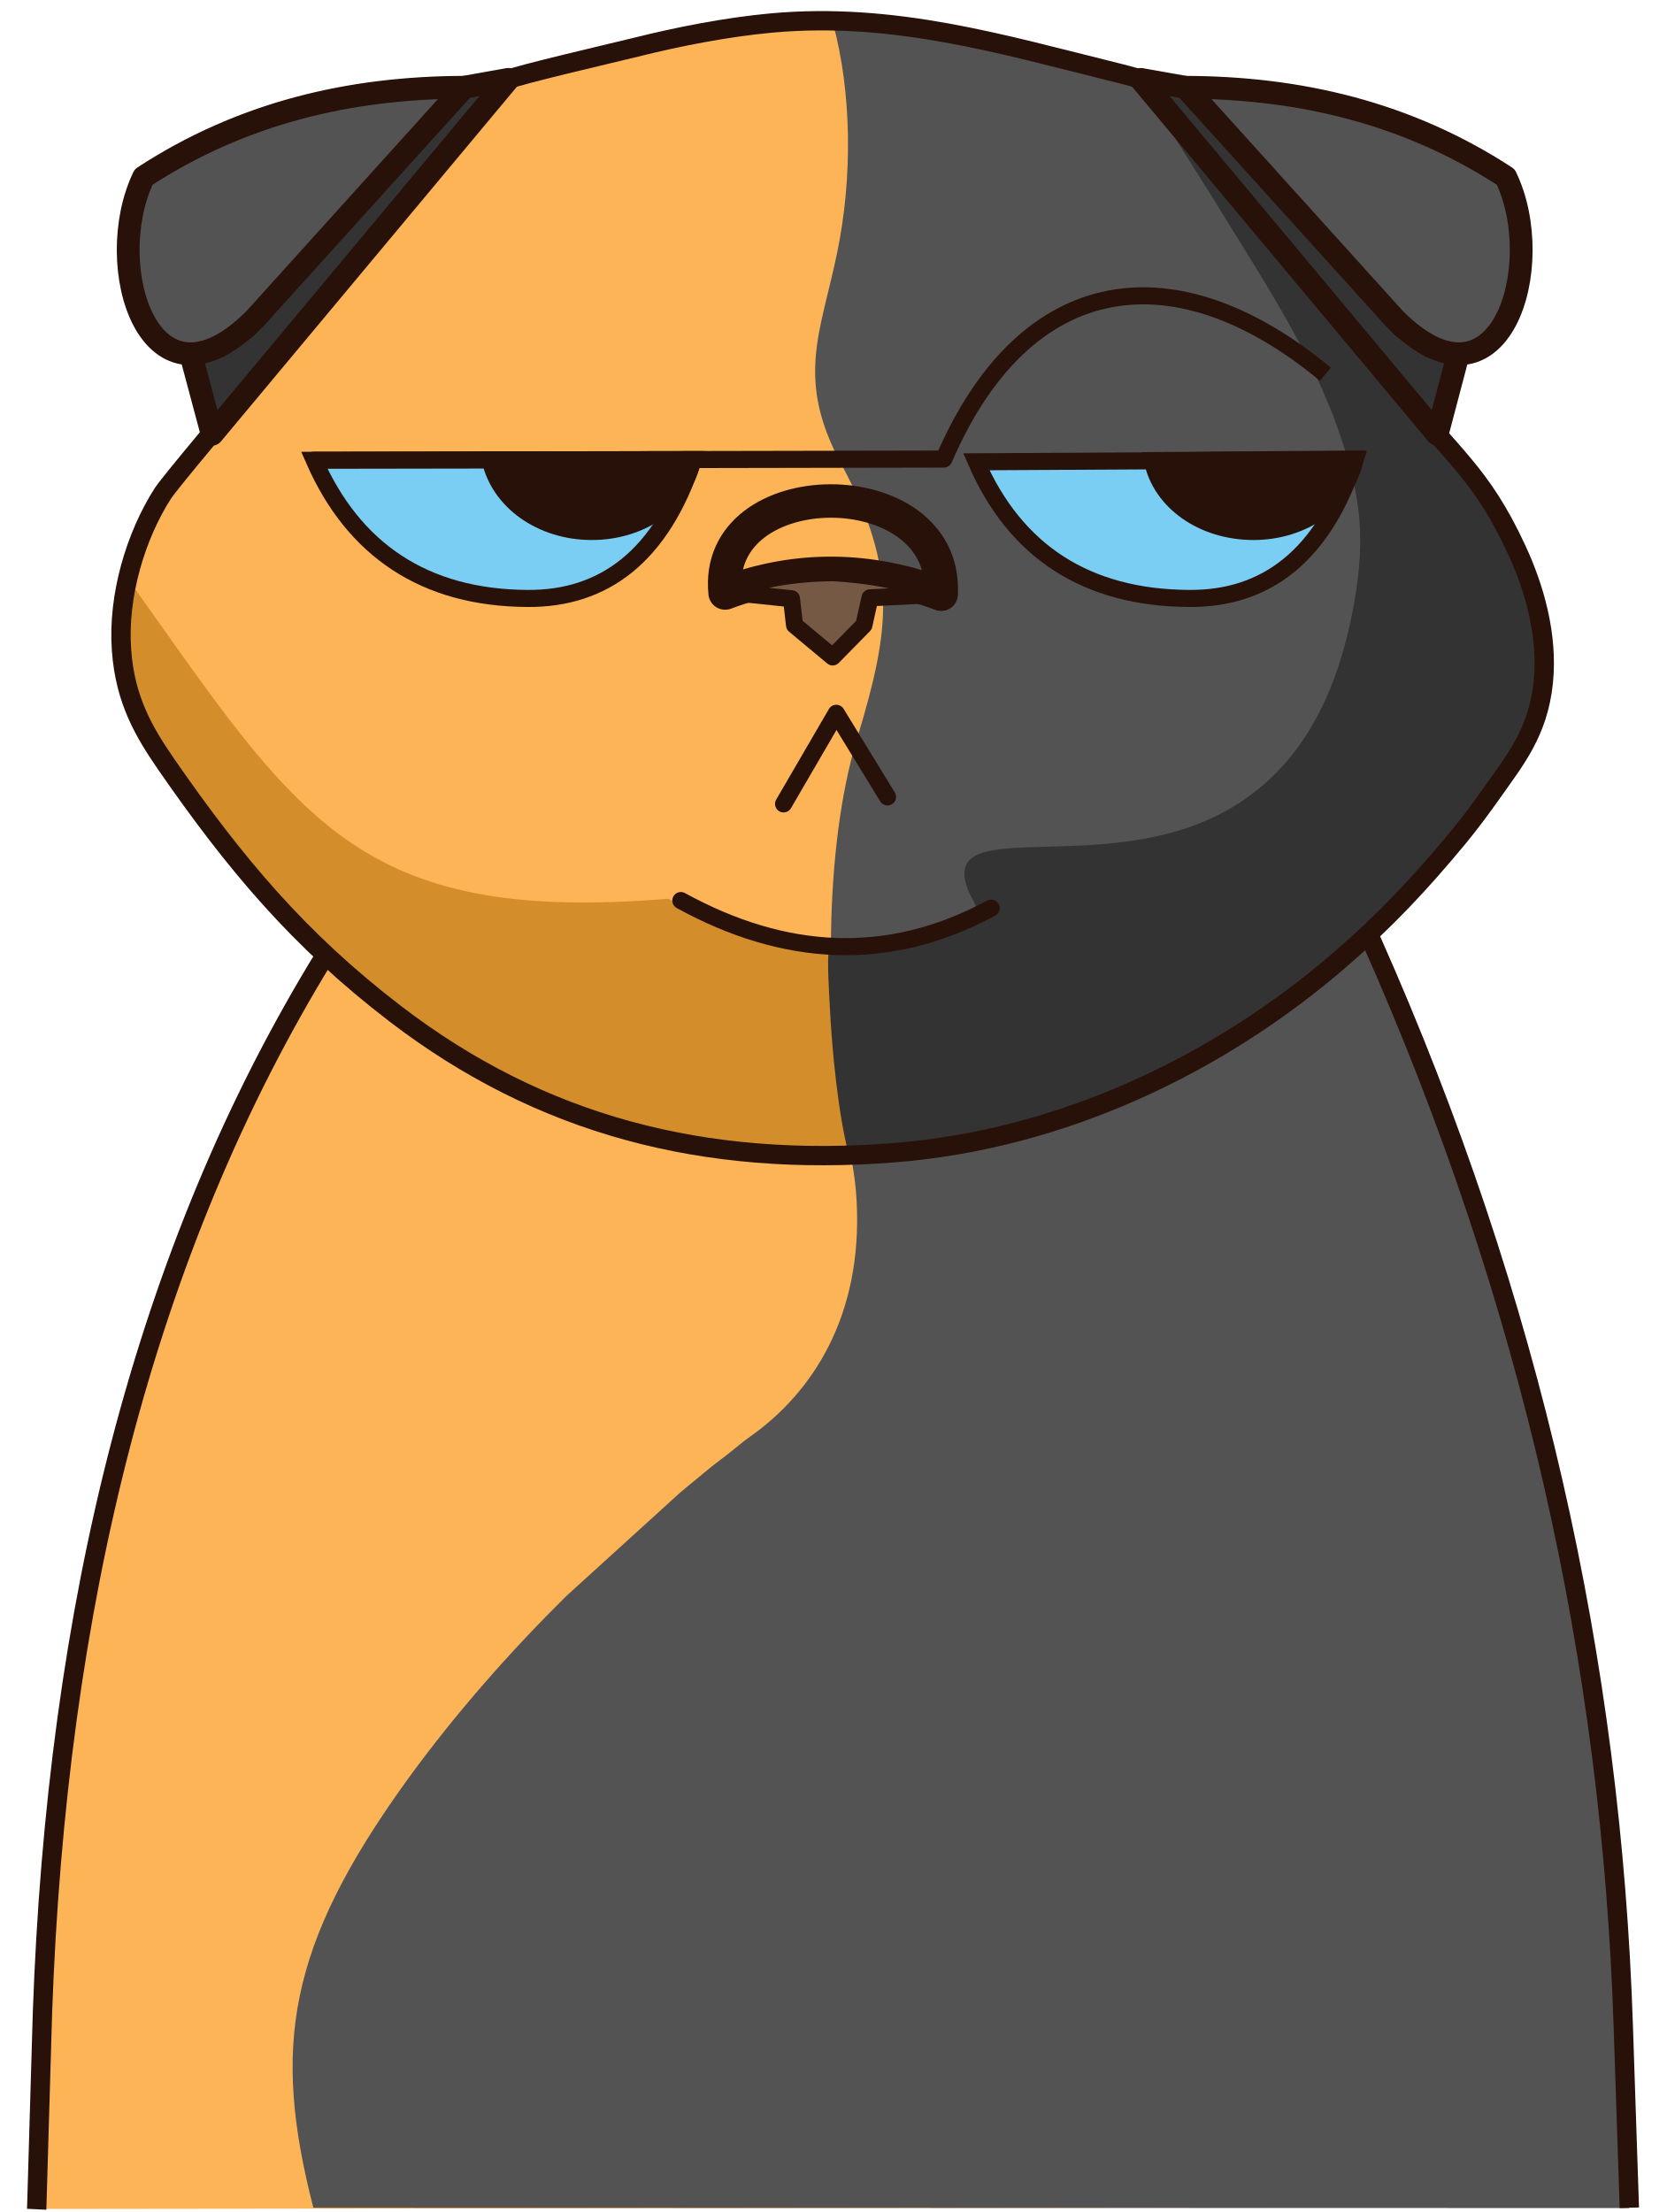
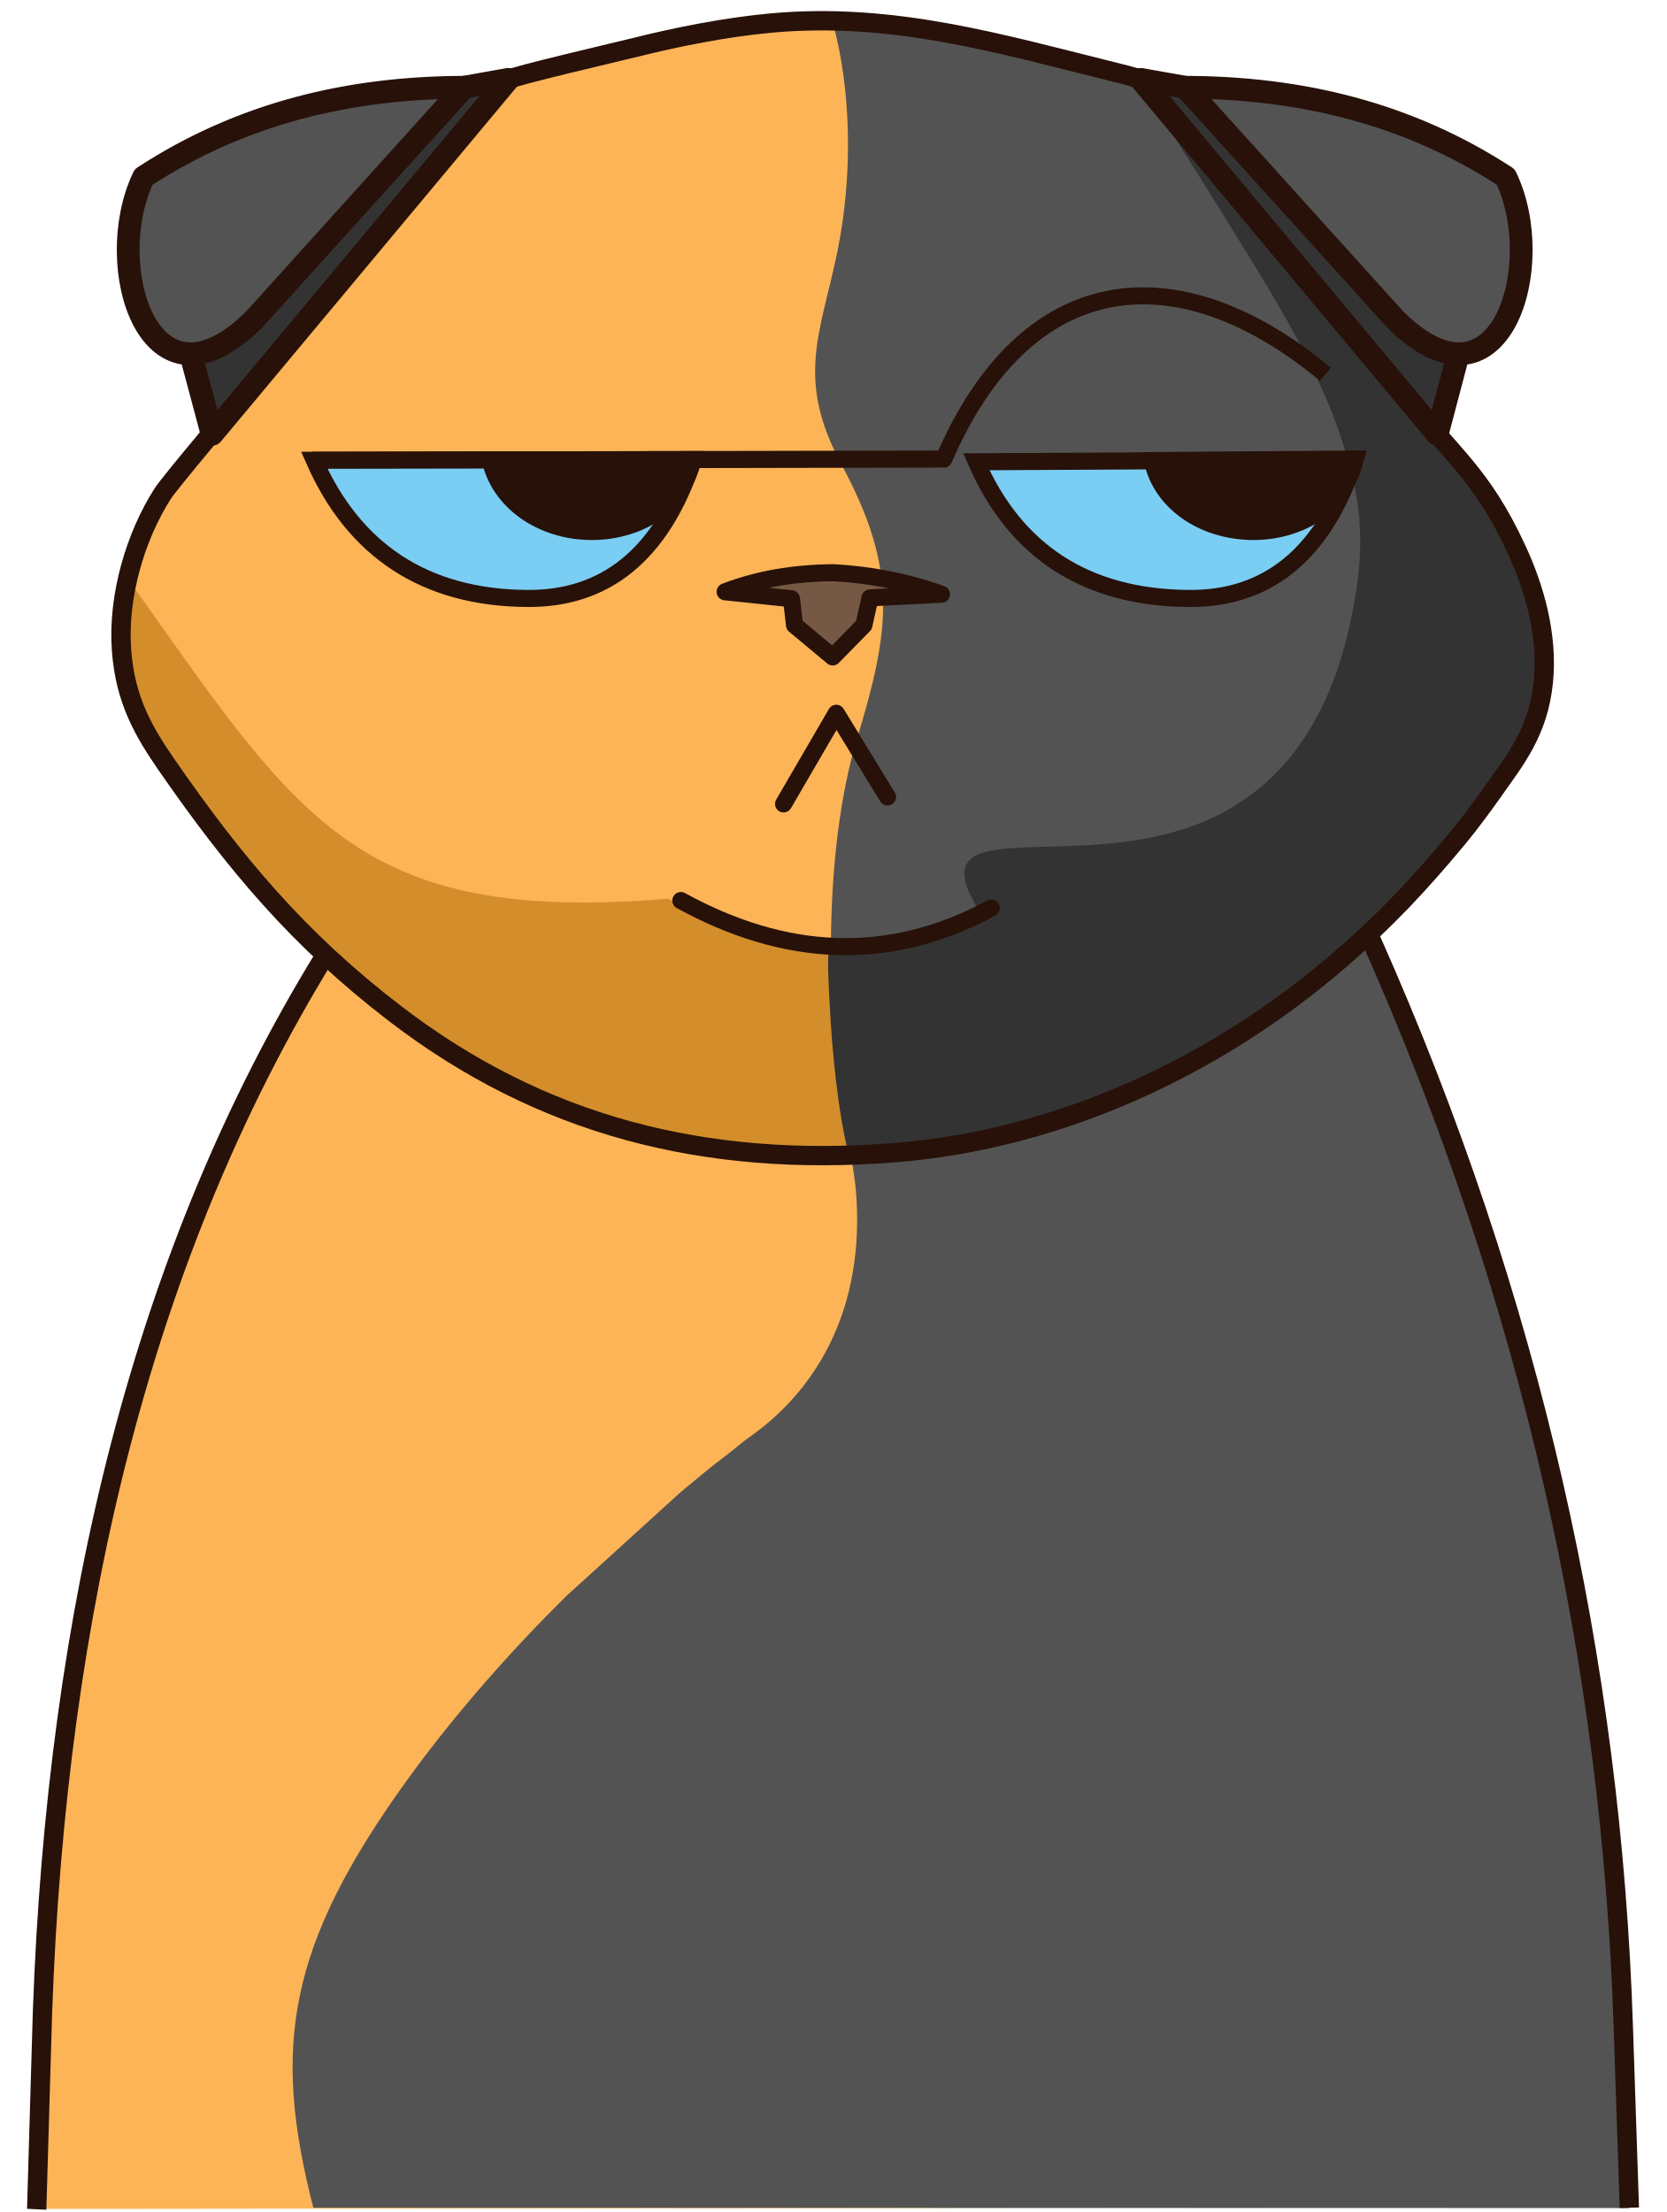
<svg xmlns="http://www.w3.org/2000/svg" width="55" height="73" viewBox="0 0 55 73" fill="none">
  <path fill-rule="evenodd" clip-rule="evenodd" d="M43.799 28.51C50.249 38.67 52.279 53.74 53.669 66.87C53.679 66.92 54.029 72.78 54.039 72.84L1.219 72.9C1.219 72.85 1.389 66.94 1.389 66.89C2.129 54.56 4.019 40.27 12.339 29.22L43.799 28.51Z" fill="#FCB457" />
  <path fill-rule="evenodd" clip-rule="evenodd" d="M45.182 30.88C50.432 40.69 52.302 54.09 53.582 66.03V67.04H10.352C10.372 64.53 10.992 62.15 12.592 59.91C15.742 55.33 19.802 51.17 24.732 47.41C27.452 45.43 28.752 42.45 28.112 38.28C27.182 34.2 27.072 28.05 28.392 23.98C29.022 22.04 29.262 20.35 29.132 19.24C28.852 17.62 28.262 16.21 27.542 14.9C26.592 13.18 26.922 11.18 27.282 9.71L27.322 9.57V9.56L27.362 9.44L27.372 9.41L27.402 9.3L27.412 9.26L27.422 9.24L27.452 9.11L27.472 9.02L27.492 8.96V8.94L27.522 8.81L27.532 8.75L27.552 8.66L27.562 8.61L27.582 8.51L27.592 8.47L27.612 8.35L27.642 8.21V8.2V8.19L27.672 8.05L27.702 7.91V7.89L27.732 7.73L27.752 7.62L27.762 7.58L27.782 7.48L27.792 7.42L27.812 7.29V7.27L27.822 7.2L27.832 7.12V7.11L27.852 6.97V6.96L27.862 6.91L27.872 6.8V6.77L27.882 6.65V6.63L27.892 6.49V6.48L27.902 6.34V6.33L27.912 6.19V6.17L27.922 6.04V6.01L27.932 5.9V5.85L27.942 5.75L27.952 5.64V5.6V5.53V5.46V5.37V5.31V5.29V5.17V5.06V5.03V4.9V4.88V4.72V4.58V4.57V4.43V4.41V4.29V4.25V4.14V4.09V4V3.94V3.86V3.79V3.72L27.942 3.63V3.58L27.932 3.48V3.44L27.922 3.33V3.3L27.912 3.17V3.16L27.902 3.02L27.882 2.88V2.87L27.852 2.72L27.832 2.58V2.54L27.822 2.44L27.782 2.19L27.772 2.13C27.762 2.05 27.742 1.97 27.732 1.88L27.712 1.78L27.702 1.74V1.72L27.682 1.61L27.662 1.49V1.48L27.632 1.35L27.602 1.22C27.562 1.04 27.522 0.87 27.472 0.7C30.742 0.77 33.312 1.56 37.662 2.63L49.012 16.23C50.442 18.48 52.162 22.28 49.882 25.32C48.542 27.34 46.962 29.22 45.182 30.88Z" fill="#FCB457" />
  <path fill-rule="evenodd" clip-rule="evenodd" d="M4.01 21.45C4.13 23.13 4.77 24.18 5.49 25.23C7.74 28.48 9.85 31.01 13.05 33.46C17.84 37.13 23.23 38.54 29.53 38.04C35.03 37.6 40.21 35.14 44.22 31.67C45.73 30.37 46.86 29.16 48.12 27.64C48.5 27.18 48.9 26.64 49.26 26.13C49.99 25.09 50.76 24.17 50.93 22.52C51.09 20.96 50.63 19.39 50.06 18.16C48.85 15.53 47.87 15.04 46.17 12.8C45.98 12.55 45.77 12.34 45.57 12.08L38.38 3.48C37.56 2.55 37.97 2.68 36.82 2.39C33.06 1.46 29.5 0.39 25.45 0.76C23.95 0.9 22.38 1.21 20.98 1.56C20.46 1.69 16.93 2.51 16.76 2.63C16.69 2.68 16.25 3.25 16.16 3.35C15.94 3.6 15.77 3.82 15.56 4.08C15.15 4.59 14.75 5.01 14.35 5.51C13.02 7.2 5.85 15.55 5.37 16.29C4.48 17.68 3.88 19.66 4.01 21.45Z" fill="#FCB457" />
  <path fill-rule="evenodd" clip-rule="evenodd" d="M37.75 2.73C41.18 8.52 45.48 13.92 44.92 18.74C43.26 33.03 29.34 24.86 32.29 29.91C27.79 32.33 25.14 31.33 22.05 29.66C11.72 30.51 9.84 27 4.24 19.13C4.2 19.2 4.16 19.27 4.13 19.35C3.75 21.17 3.95 23.22 5.34 25.07C10.2 32.38 16.83 37.71 25.4 38.14C26.55 38.14 27.72 38.14 28.88 38.14C37.45 37.71 45.19 32.43 49.89 25.31C51.7 22.89 50.99 19.99 49.9 17.78C49.87 17.72 49.84 17.66 49.81 17.6C49.77 17.52 49.73 17.44 49.68 17.36L38.89 4.09L37.75 2.73Z" fill="#D38E2B" />
  <path fill-rule="evenodd" clip-rule="evenodd" d="M45.2 30.88C45.48 30.57 45.821 30.29 46.13 29.98C47.42 28.65 49.38 26.26 50.24 24.77C51.77 22.14 50.6 18.52 49.06 16.32L47.38 14.29C45.761 12.45 43.92 10.02 42.31 8.21L38.1 3.17C37.62 2.61 37.821 2.67 36.931 2.45C34.721 1.91 29.381 0.47 27.48 0.73C28.12 3.07 28.131 5.89 27.631 8.32C27.081 11 26.241 12.49 27.77 15.33C29.651 18.83 29.381 20.75 28.28 24.39C27.18 28.02 27.23 33.39 27.901 37.18C28.05 38.04 28.221 38.71 28.27 39.64C28.471 43.45 26.791 45.97 24.77 47.4C24.48 47.6 24.27 47.8 23.991 48.01C23.71 48.22 23.441 48.43 23.18 48.65C22.921 48.87 22.71 49.03 22.421 49.28L18.691 52.67C16.901 54.44 15.07 56.49 13.431 58.75C9.47 64.24 8.98 67.57 10.341 72.86L53.761 72.87C53.761 72.74 53.571 66.77 53.571 66.61C53.49 64.27 52.791 59.22 52.49 57.05C51.291 48.48 49.67 40.61 46.141 32.79C45.91 32.29 45.321 31.29 45.2 30.88Z" fill="#535353" />
  <path fill-rule="evenodd" clip-rule="evenodd" d="M37.782 2.9C37.912 3.22 39.812 6.18 40.052 6.58C41.482 8.92 43.312 11.65 44.212 14.32C44.812 16.09 45.062 17.44 44.762 19.45C44.212 23.07 42.782 25.56 40.272 26.86C36.192 28.97 30.872 26.81 31.972 29.43C32.042 29.6 32.182 29.81 32.222 29.95C32.102 29.99 30.912 30.61 30.022 30.9C29.052 31.22 28.432 31.29 27.352 31.38C27.292 31.71 27.362 32.78 27.382 33.17C27.452 34.64 27.662 36.8 28.022 38.15C34.432 38.15 40.382 35.13 44.582 31.36C44.772 31.19 45.012 31 45.182 30.83L46.562 29.45L47.852 27.97C48.512 27.2 49.172 26.25 49.752 25.4C49.902 25.18 50.062 24.98 50.202 24.72C51.482 22.33 50.812 19.84 49.742 17.67C49.502 17.18 47.742 15.11 47.302 14.57L43.302 9.66C43.122 9.44 42.972 9.25 42.792 9.04C41.812 7.85 40.782 6.53 39.802 5.36C39.252 4.71 38.612 3.86 38.042 3.22C37.942 3.09 37.892 3 37.782 2.9Z" fill="#343333" />
  <path fill-rule="evenodd" clip-rule="evenodd" d="M4.01 21.45C4.13 23.13 4.77 24.18 5.49 25.23C7.74 28.48 9.85 31.01 13.05 33.46C17.84 37.13 23.23 38.54 29.53 38.04C35.03 37.6 40.21 35.14 44.22 31.67C45.73 30.37 46.86 29.16 48.12 27.64C48.5 27.18 48.9 26.64 49.26 26.13C49.99 25.09 50.76 24.17 50.93 22.52C51.09 20.96 50.63 19.39 50.06 18.16C48.85 15.53 47.87 15.04 46.17 12.8C45.98 12.55 45.77 12.34 45.57 12.08L38.38 3.48C37.56 2.55 37.97 2.68 36.82 2.39C33.06 1.46 29.5 0.39 25.45 0.76C23.95 0.9 22.38 1.21 20.98 1.56C20.46 1.69 16.93 2.51 16.76 2.63C16.69 2.68 16.25 3.25 16.16 3.35C15.94 3.6 15.77 3.82 15.56 4.08C15.15 4.59 14.75 5.01 14.35 5.51C13.02 7.2 5.85 15.55 5.37 16.29C4.48 17.68 3.88 19.66 4.01 21.45Z" stroke="#271109" stroke-width="0.638" stroke-miterlimit="22.926" />
  <path d="M45.25 31.02C50.56 42.96 53.18 54.9 53.57 66.87L53.77 72.86" stroke="#271109" stroke-width="0.638" stroke-miterlimit="22.926" />
  <path d="M10.721 31.55C4.711 41.33 1.871 53.13 1.401 66.43C1.391 66.63 1.221 72.7 1.211 72.91" stroke="#271109" stroke-width="0.638" stroke-miterlimit="22.926" />
-   <path fill-rule="evenodd" clip-rule="evenodd" d="M23.93 19.57C26.31 18.68 28.68 18.72 31.06 19.61V19.55C31.21 15.5 23.52 15.55 23.93 19.57Z" stroke="#271109" stroke-width="1.104" stroke-miterlimit="22.926" stroke-linecap="round" stroke-linejoin="round" />
  <path fill-rule="evenodd" clip-rule="evenodd" d="M23.93 19.53L26.12 19.76L26.22 20.63L27.48 21.68L28.51 20.63L28.71 19.73L31.07 19.61C29.84 19.17 28.69 18.97 27.51 18.9C26.21 18.91 25.02 19.11 23.93 19.53Z" fill="#765944" stroke="#271109" stroke-width="0.563" stroke-miterlimit="22.926" stroke-linecap="round" stroke-linejoin="round" />
  <path d="M10.289 15.19L31.149 15.15C33.849 8.88 38.819 8.27 43.739 12.35" stroke="#271109" stroke-width="0.563" stroke-miterlimit="22.926" stroke-linejoin="round" />
  <path fill-rule="evenodd" clip-rule="evenodd" d="M22.881 15.17C21.821 18.36 19.931 19.77 17.401 19.75C14.011 19.73 11.671 18.15 10.371 15.19L22.881 15.17Z" fill="#7ACDF3" stroke="#271109" stroke-width="0.563" stroke-miterlimit="22.926" />
  <path fill-rule="evenodd" clip-rule="evenodd" d="M22.86 15.17C22.58 16.53 21.21 17.54 19.53 17.54C17.85 17.54 16.47 16.53 16.18 15.18L22.86 15.17Z" fill="#271109" stroke="#271109" stroke-width="0.563" stroke-miterlimit="22.926" />
  <path fill-rule="evenodd" clip-rule="evenodd" d="M44.719 15.17C43.659 18.36 41.769 19.77 39.239 19.75C35.849 19.73 33.509 18.2 32.219 15.24L44.719 15.17Z" fill="#7ACDF3" stroke="#271109" stroke-width="0.563" stroke-miterlimit="22.926" />
  <path fill-rule="evenodd" clip-rule="evenodd" d="M44.721 15.15C44.441 16.51 43.041 17.54 41.371 17.54C39.691 17.54 38.311 16.56 38.031 15.2L44.721 15.15Z" fill="#271109" stroke="#271109" stroke-width="0.563" stroke-miterlimit="22.926" />
  <path fill-rule="evenodd" clip-rule="evenodd" d="M6.301 11.71L7.001 14.33L16.771 2.62L15.311 2.88L8.141 10.78L7.201 11.44L6.301 11.71Z" fill="#343333" stroke="#271109" stroke-width="0.751" stroke-miterlimit="22.926" stroke-linecap="round" stroke-linejoin="round" />
  <path fill-rule="evenodd" clip-rule="evenodd" d="M15.311 2.88L8.411 10.52C4.931 14.01 3.331 8.75 4.741 5.84C7.991 3.72 11.551 2.89 15.311 2.88Z" fill="#535353" stroke="#271109" stroke-width="0.751" stroke-miterlimit="22.926" stroke-linecap="round" stroke-linejoin="round" />
  <path fill-rule="evenodd" clip-rule="evenodd" d="M48.118 11.71L47.428 14.33L37.648 2.62L39.118 2.88L46.288 10.78L47.228 11.44L48.118 11.71Z" fill="#343333" stroke="#271109" stroke-width="0.751" stroke-miterlimit="22.926" stroke-linecap="round" stroke-linejoin="round" />
  <path fill-rule="evenodd" clip-rule="evenodd" d="M39.121 2.88L46.021 10.52C49.501 14.01 51.101 8.75 49.691 5.84C46.441 3.72 42.881 2.89 39.121 2.88Z" fill="#535353" stroke="#271109" stroke-width="0.751" stroke-miterlimit="22.926" stroke-linecap="round" stroke-linejoin="round" />
  <path d="M22.469 29.72C25.879 31.59 29.299 31.81 32.709 29.97" stroke="#271109" stroke-width="0.564" stroke-miterlimit="22.926" stroke-linecap="round" stroke-linejoin="round" />
  <path d="M25.859 26.53L27.599 23.54L29.289 26.3" stroke="#271109" stroke-width="0.564" stroke-miterlimit="22.926" stroke-linecap="round" stroke-linejoin="round" />
</svg>
